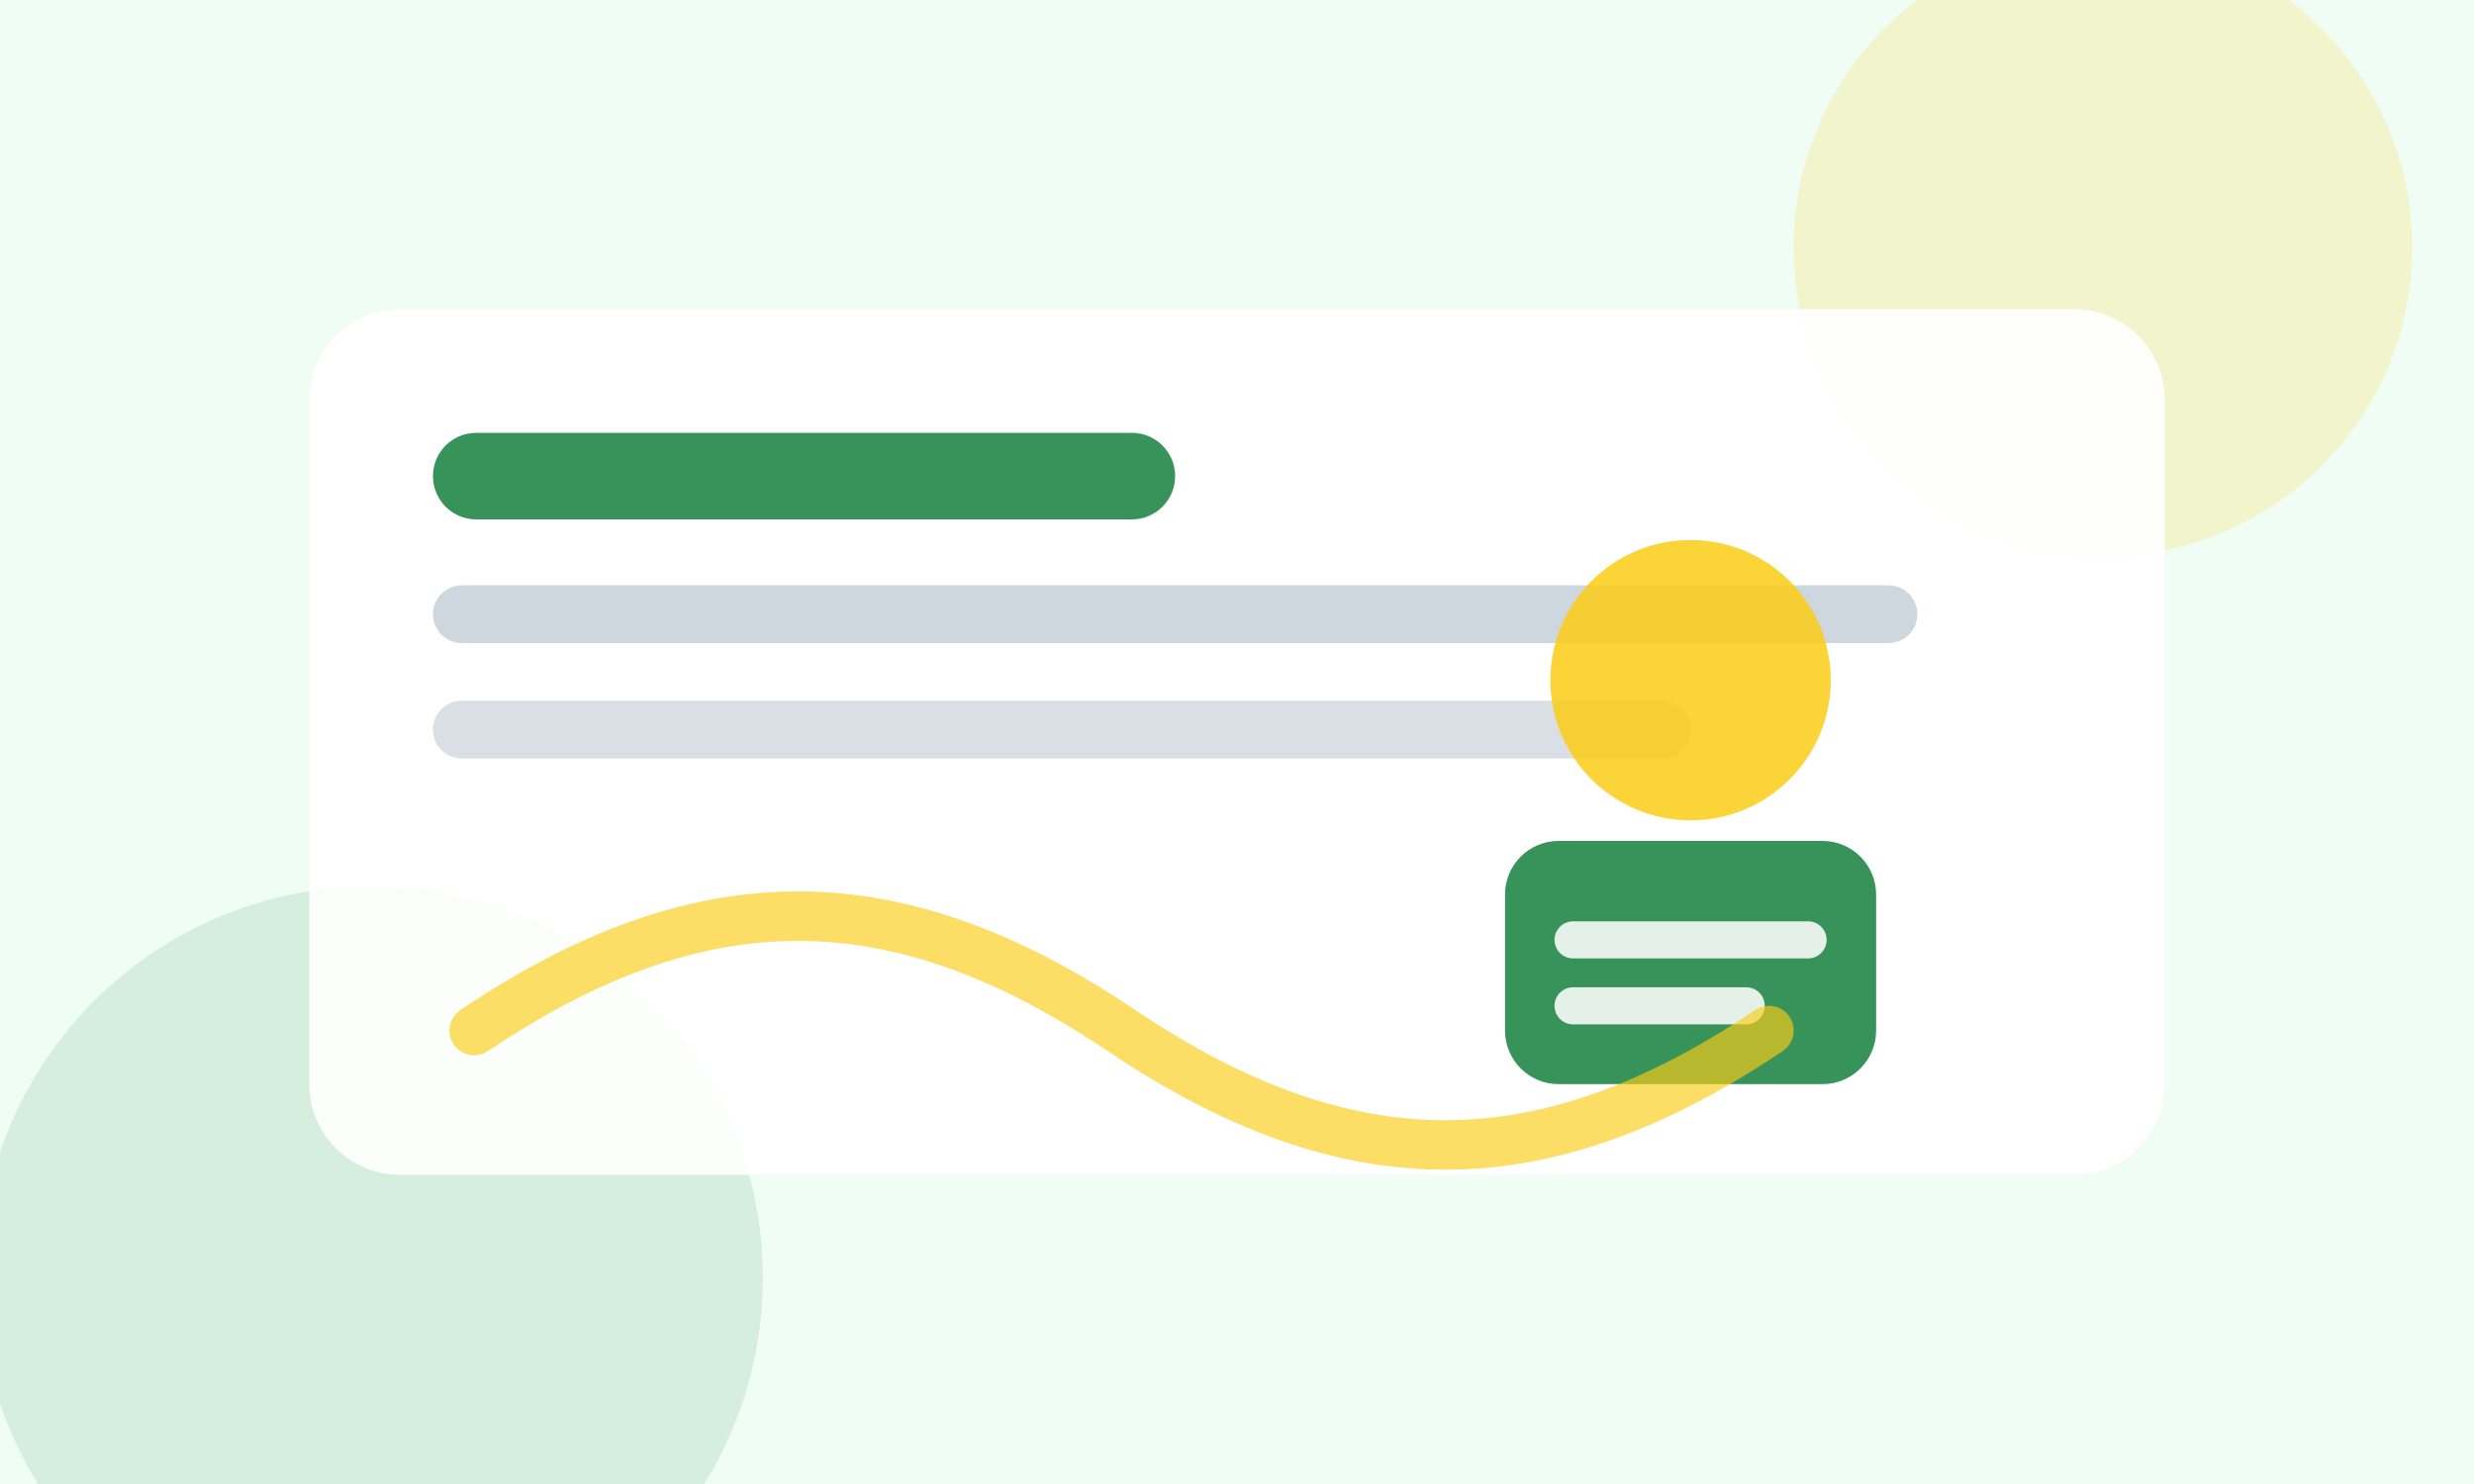
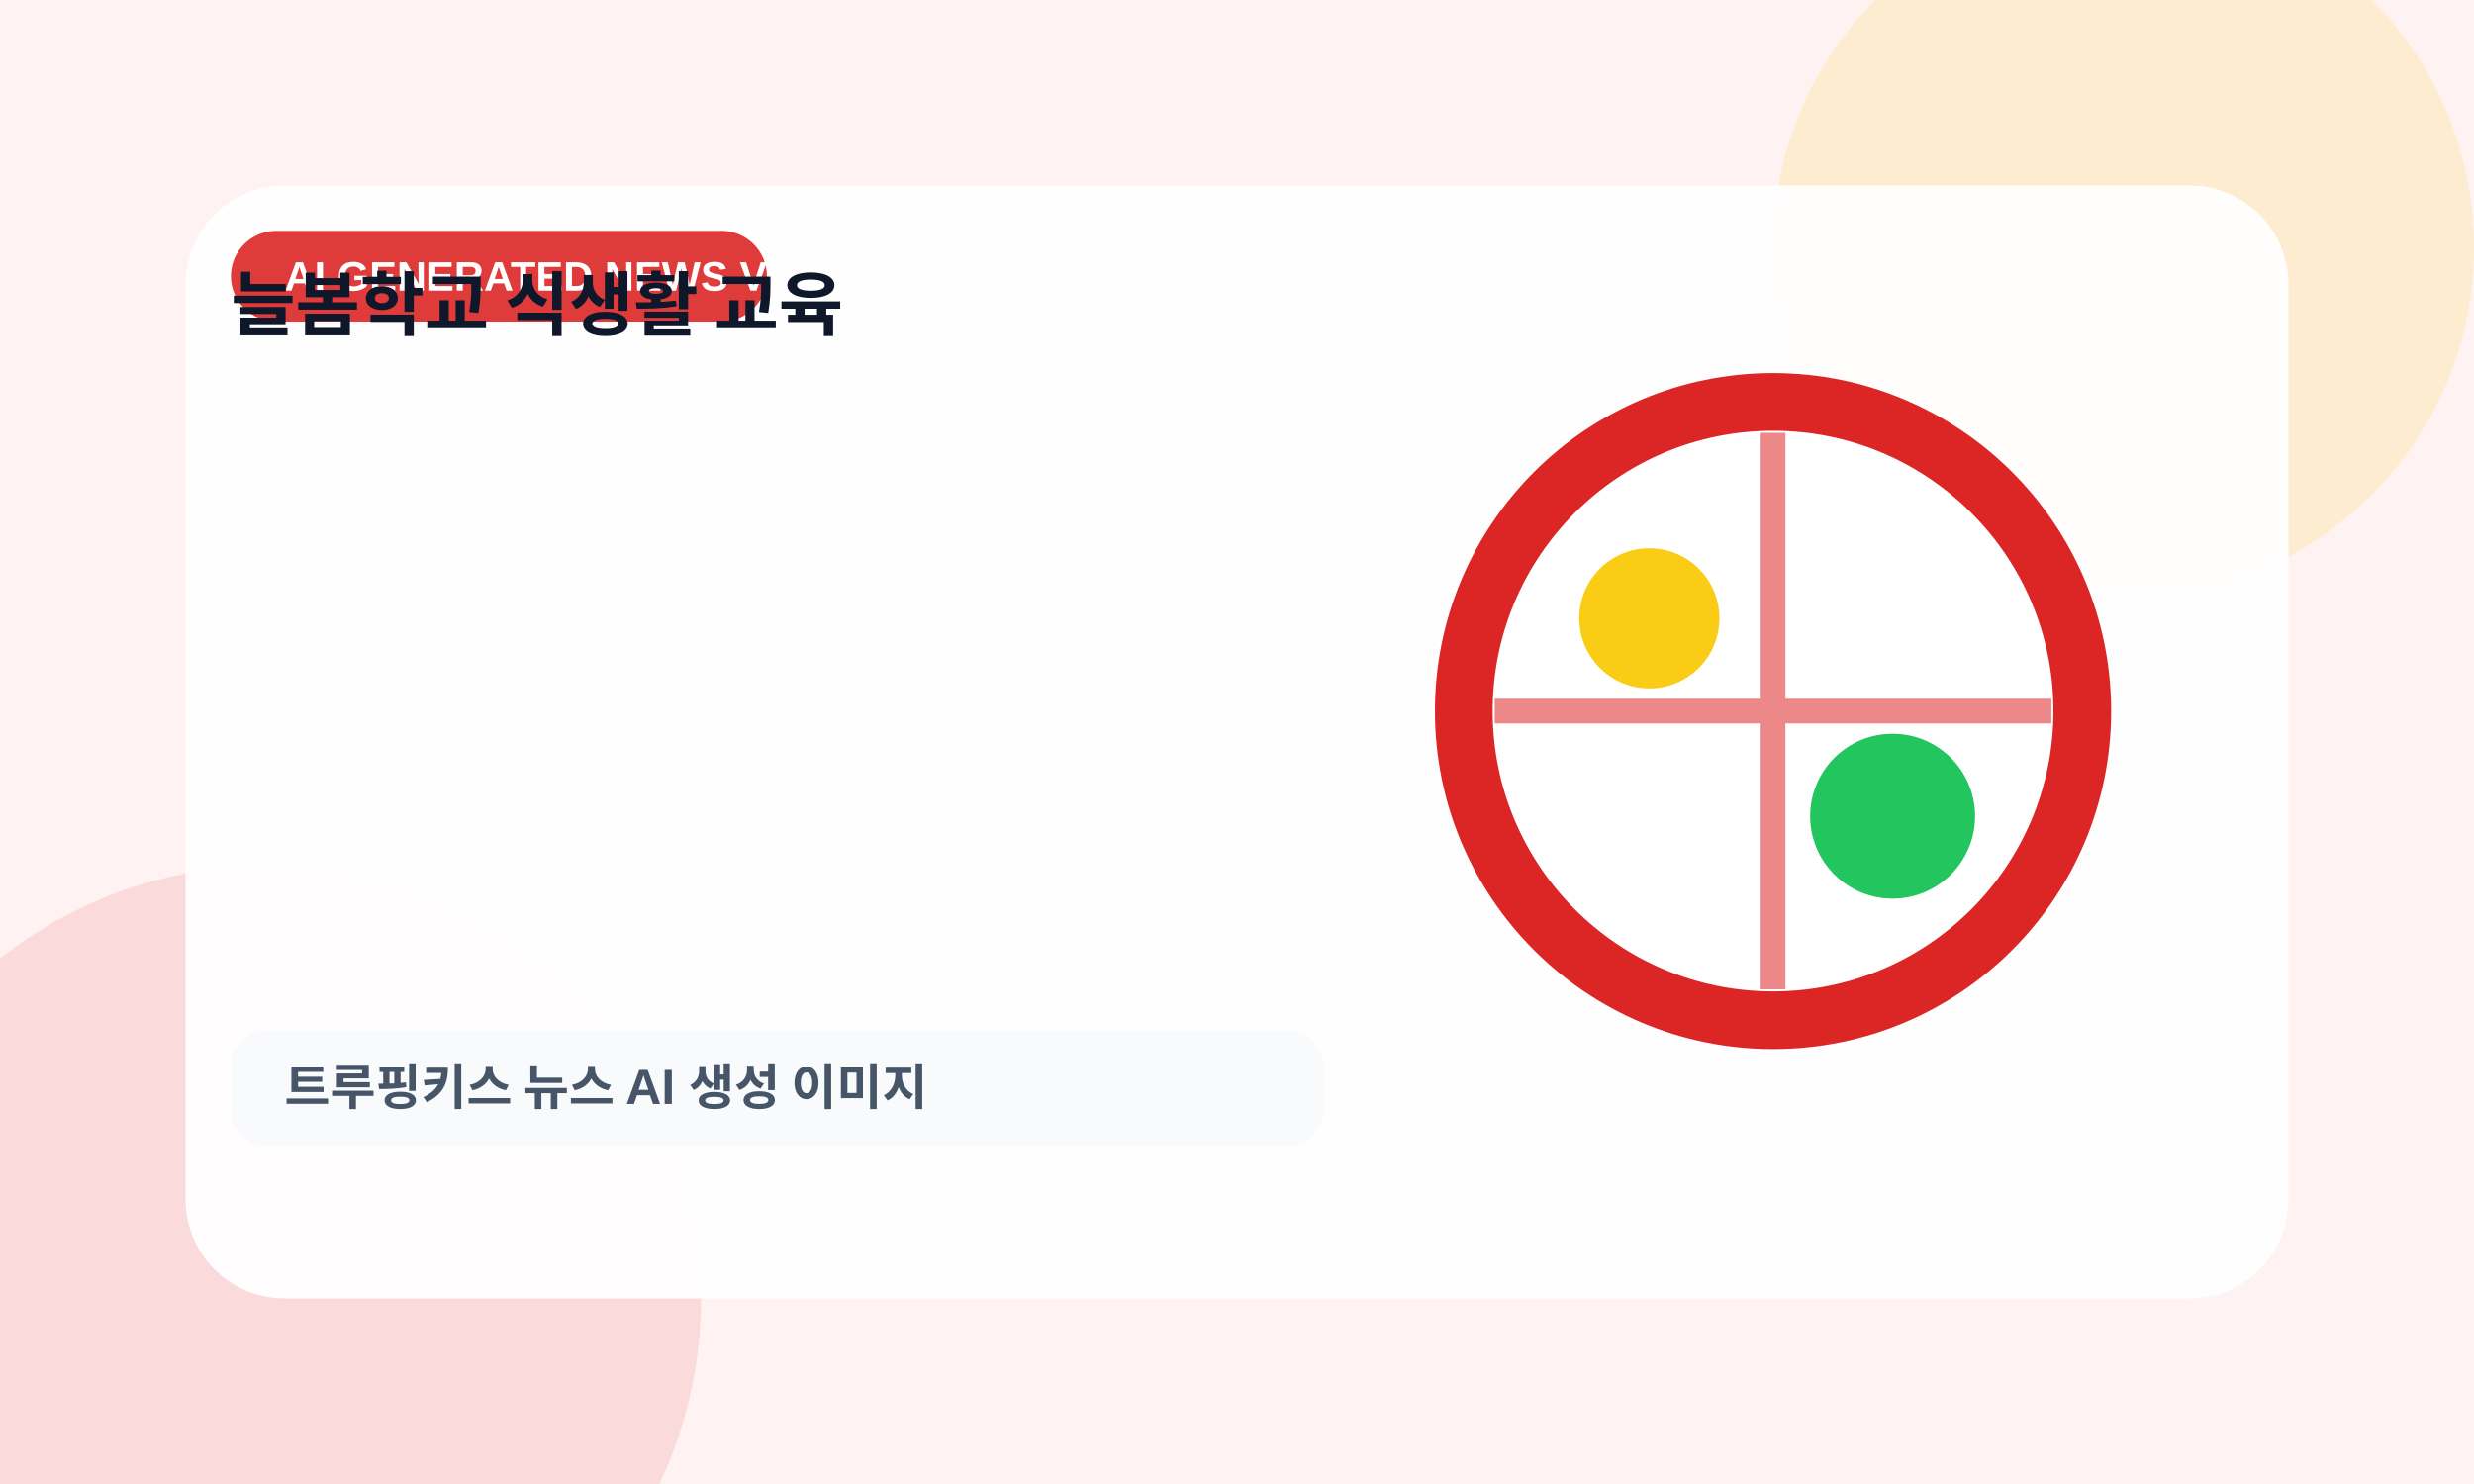
<svg xmlns="http://www.w3.org/2000/svg" viewBox="0 0 1200 720" role="img" aria-labelledby="title desc">
-   <rect width="1200" height="720" fill="#f0fdf4" />
-   <circle cx="1020" cy="120" r="150" fill="#facc15" opacity="0.18" />
-   <circle cx="180" cy="620" r="190" fill="#15803d" opacity="0.12" />
-   <rect x="150" y="150" width="900" height="420" rx="44" fill="#ffffff" opacity="0.92" />
-   <rect x="210" y="210" width="360" height="42" rx="21" fill="#15803d" opacity="0.85" />
-   <rect x="210" y="284" width="720" height="28" rx="14" fill="#94a3b8" opacity="0.45" />
-   <rect x="210" y="340" width="610" height="28" rx="14" fill="#94a3b8" opacity="0.35" />
-   <g transform="translate(710 250)">
-     <circle cx="110" cy="80" r="68" fill="#facc15" opacity="0.85" />
-     <rect x="20" y="158" width="180" height="118" rx="26" fill="#15803d" opacity="0.85" />
-     <path d="M53 206h114M53 238h84" stroke="#fff" stroke-width="18" stroke-linecap="round" opacity="0.86" />
-   </g>
-   <path d="M230 500c110-74 204-74 314 0s204 74 314 0" fill="none" stroke="#facc15" stroke-width="24" stroke-linecap="round" opacity="0.65" />
+   <rect width="1200" height="720" fill="#fef2f2" />
+   <circle cx="1030" cy="120" r="170" fill="#facc15" opacity=".16" />
+   <circle cx="130" cy="630" r="210" fill="#dc2626" opacity=".12" />
+   <rect x="90" y="90" width="1020" height="540" rx="48" fill="#fff" opacity=".95" />
+   <rect x="112" y="112" width="260" height="44" rx="22" fill="#dc2626" opacity=".9" />
+   <text x="138" y="141" font-family="Arial, sans-serif" font-size="20" font-weight="800" fill="#fff">AI GENERATED NEWS VISUAL</text>
+   <text x="112" y="160" font-family="Arial, sans-serif" font-size="34" font-weight="800" fill="#0f172a">늘봄학교 식생활 교육</text>
+   <rect x="112" y="500" width="530" height="56" rx="18" fill="#f8fafc" />
+   <text x="138" y="536" font-family="Arial, sans-serif" font-size="24" font-weight="700" fill="#475569">트루핑키스 뉴스 AI 생성 이미지</text>
+   <circle cx="860" cy="345" r="150" fill="#fff" stroke="#dc2626" stroke-width="28" />
+   <path d="M860 210v270M725 345h270" stroke="#dc2626" stroke-width="12" opacity=".55" />
+   <circle cx="800" cy="300" r="34" fill="#facc15" />
+   <circle cx="918" cy="396" r="40" fill="#22c55e" />
</svg>
